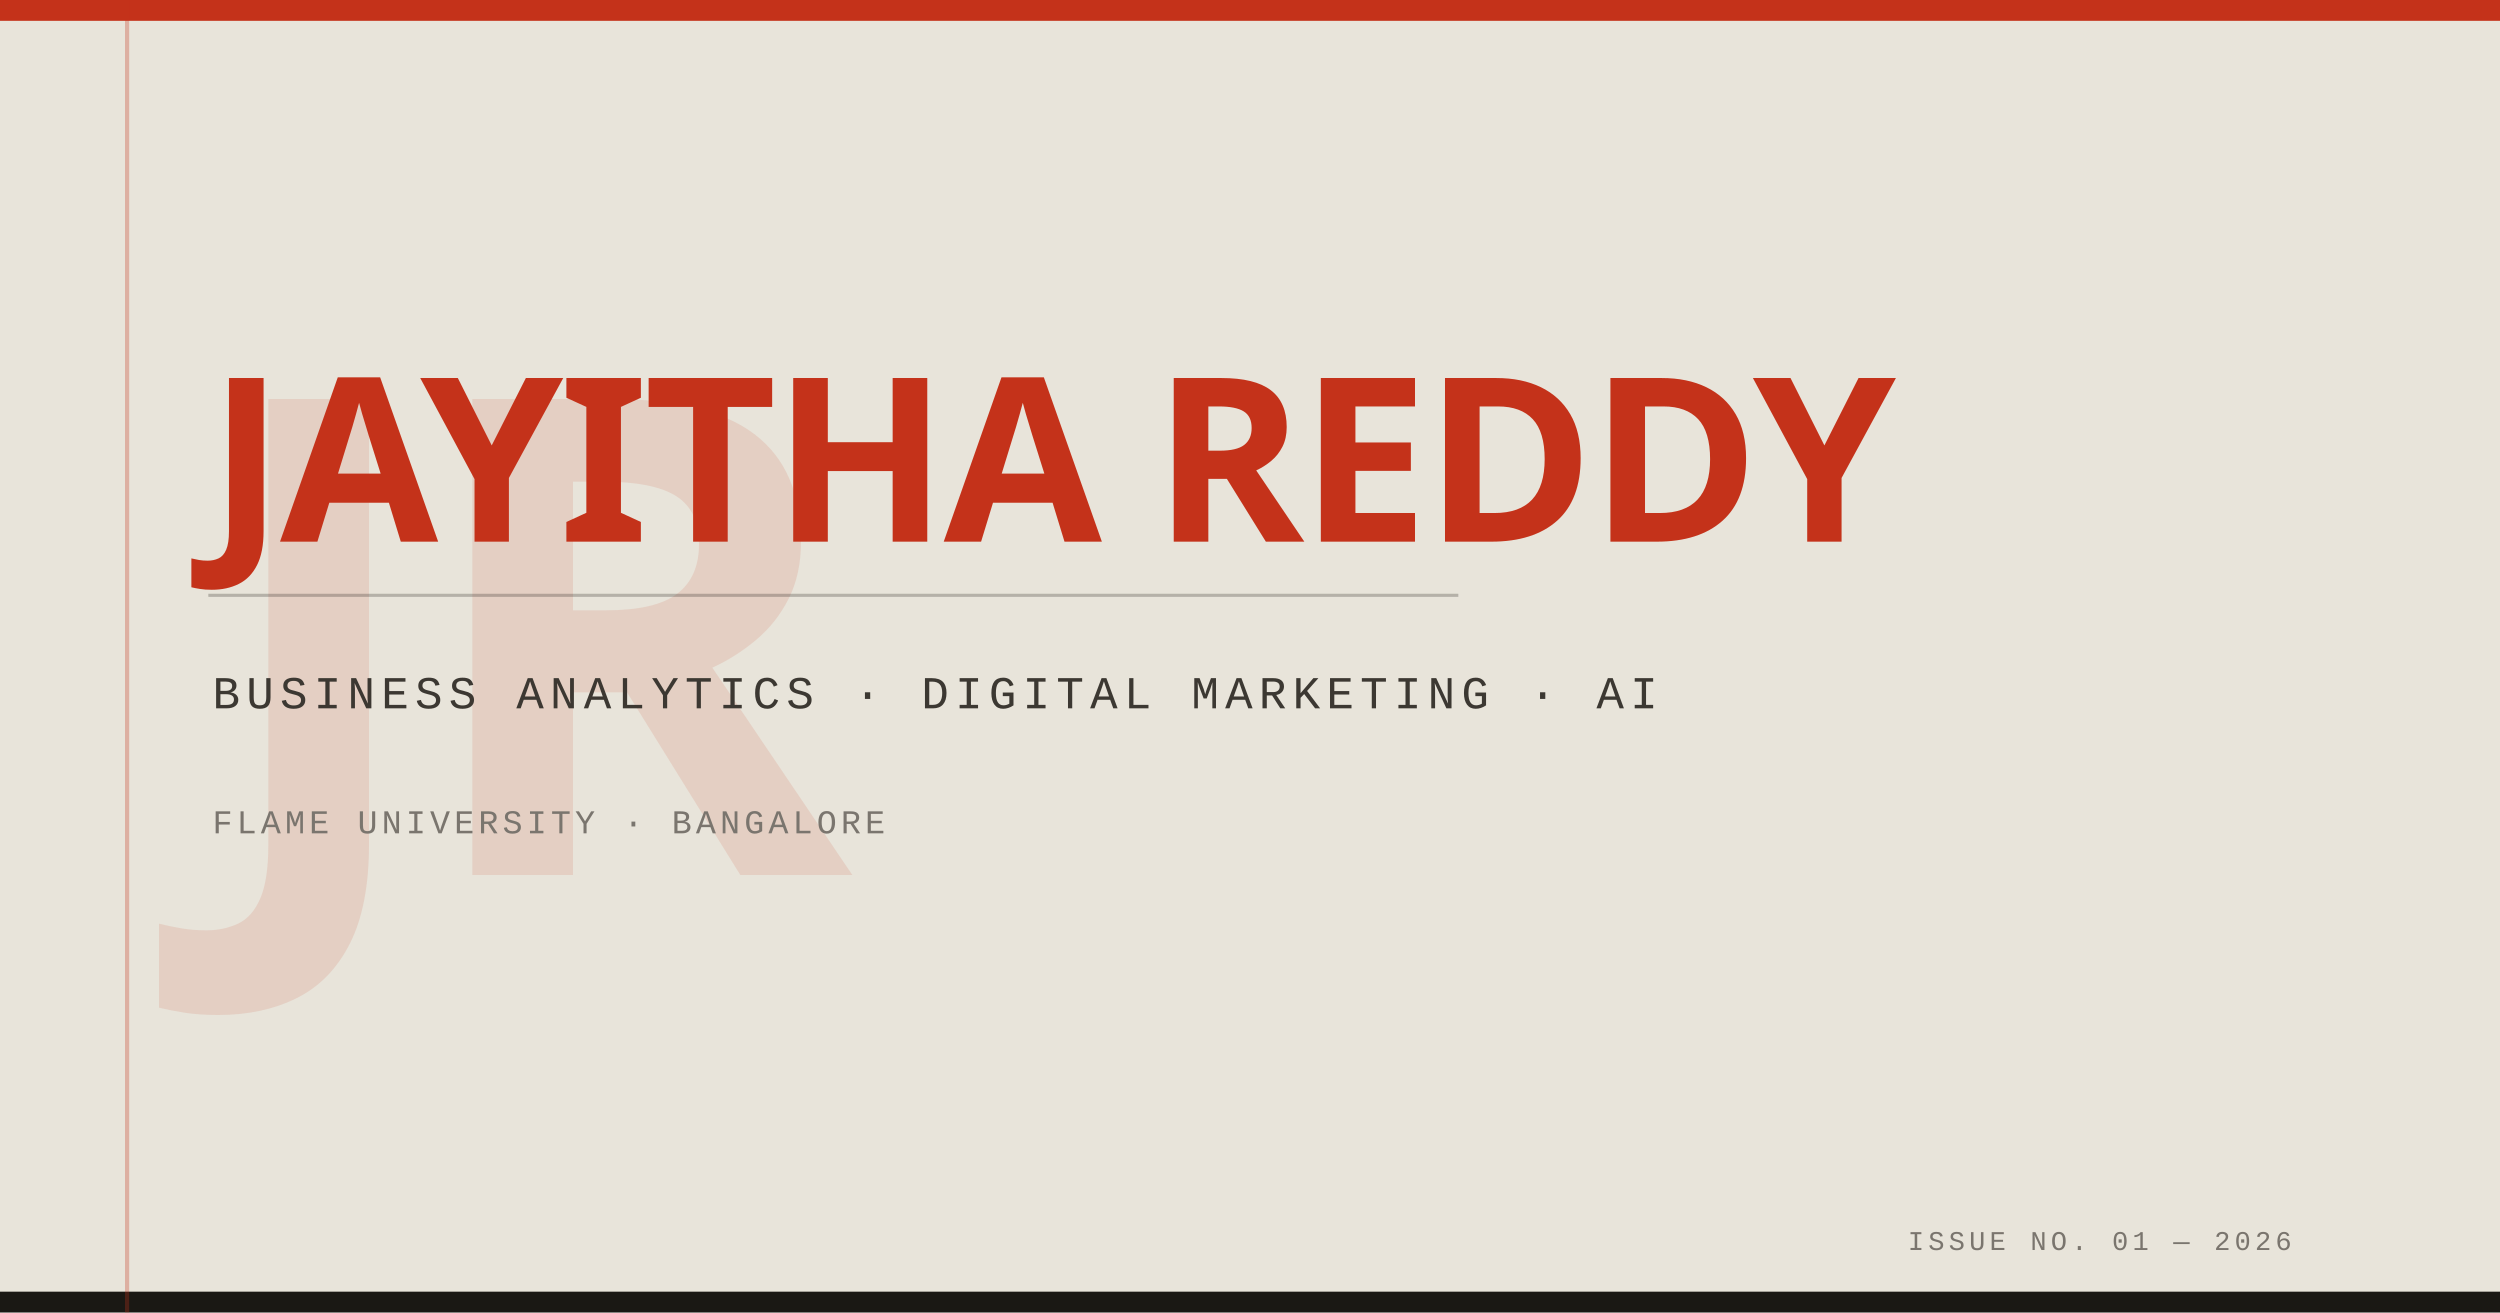
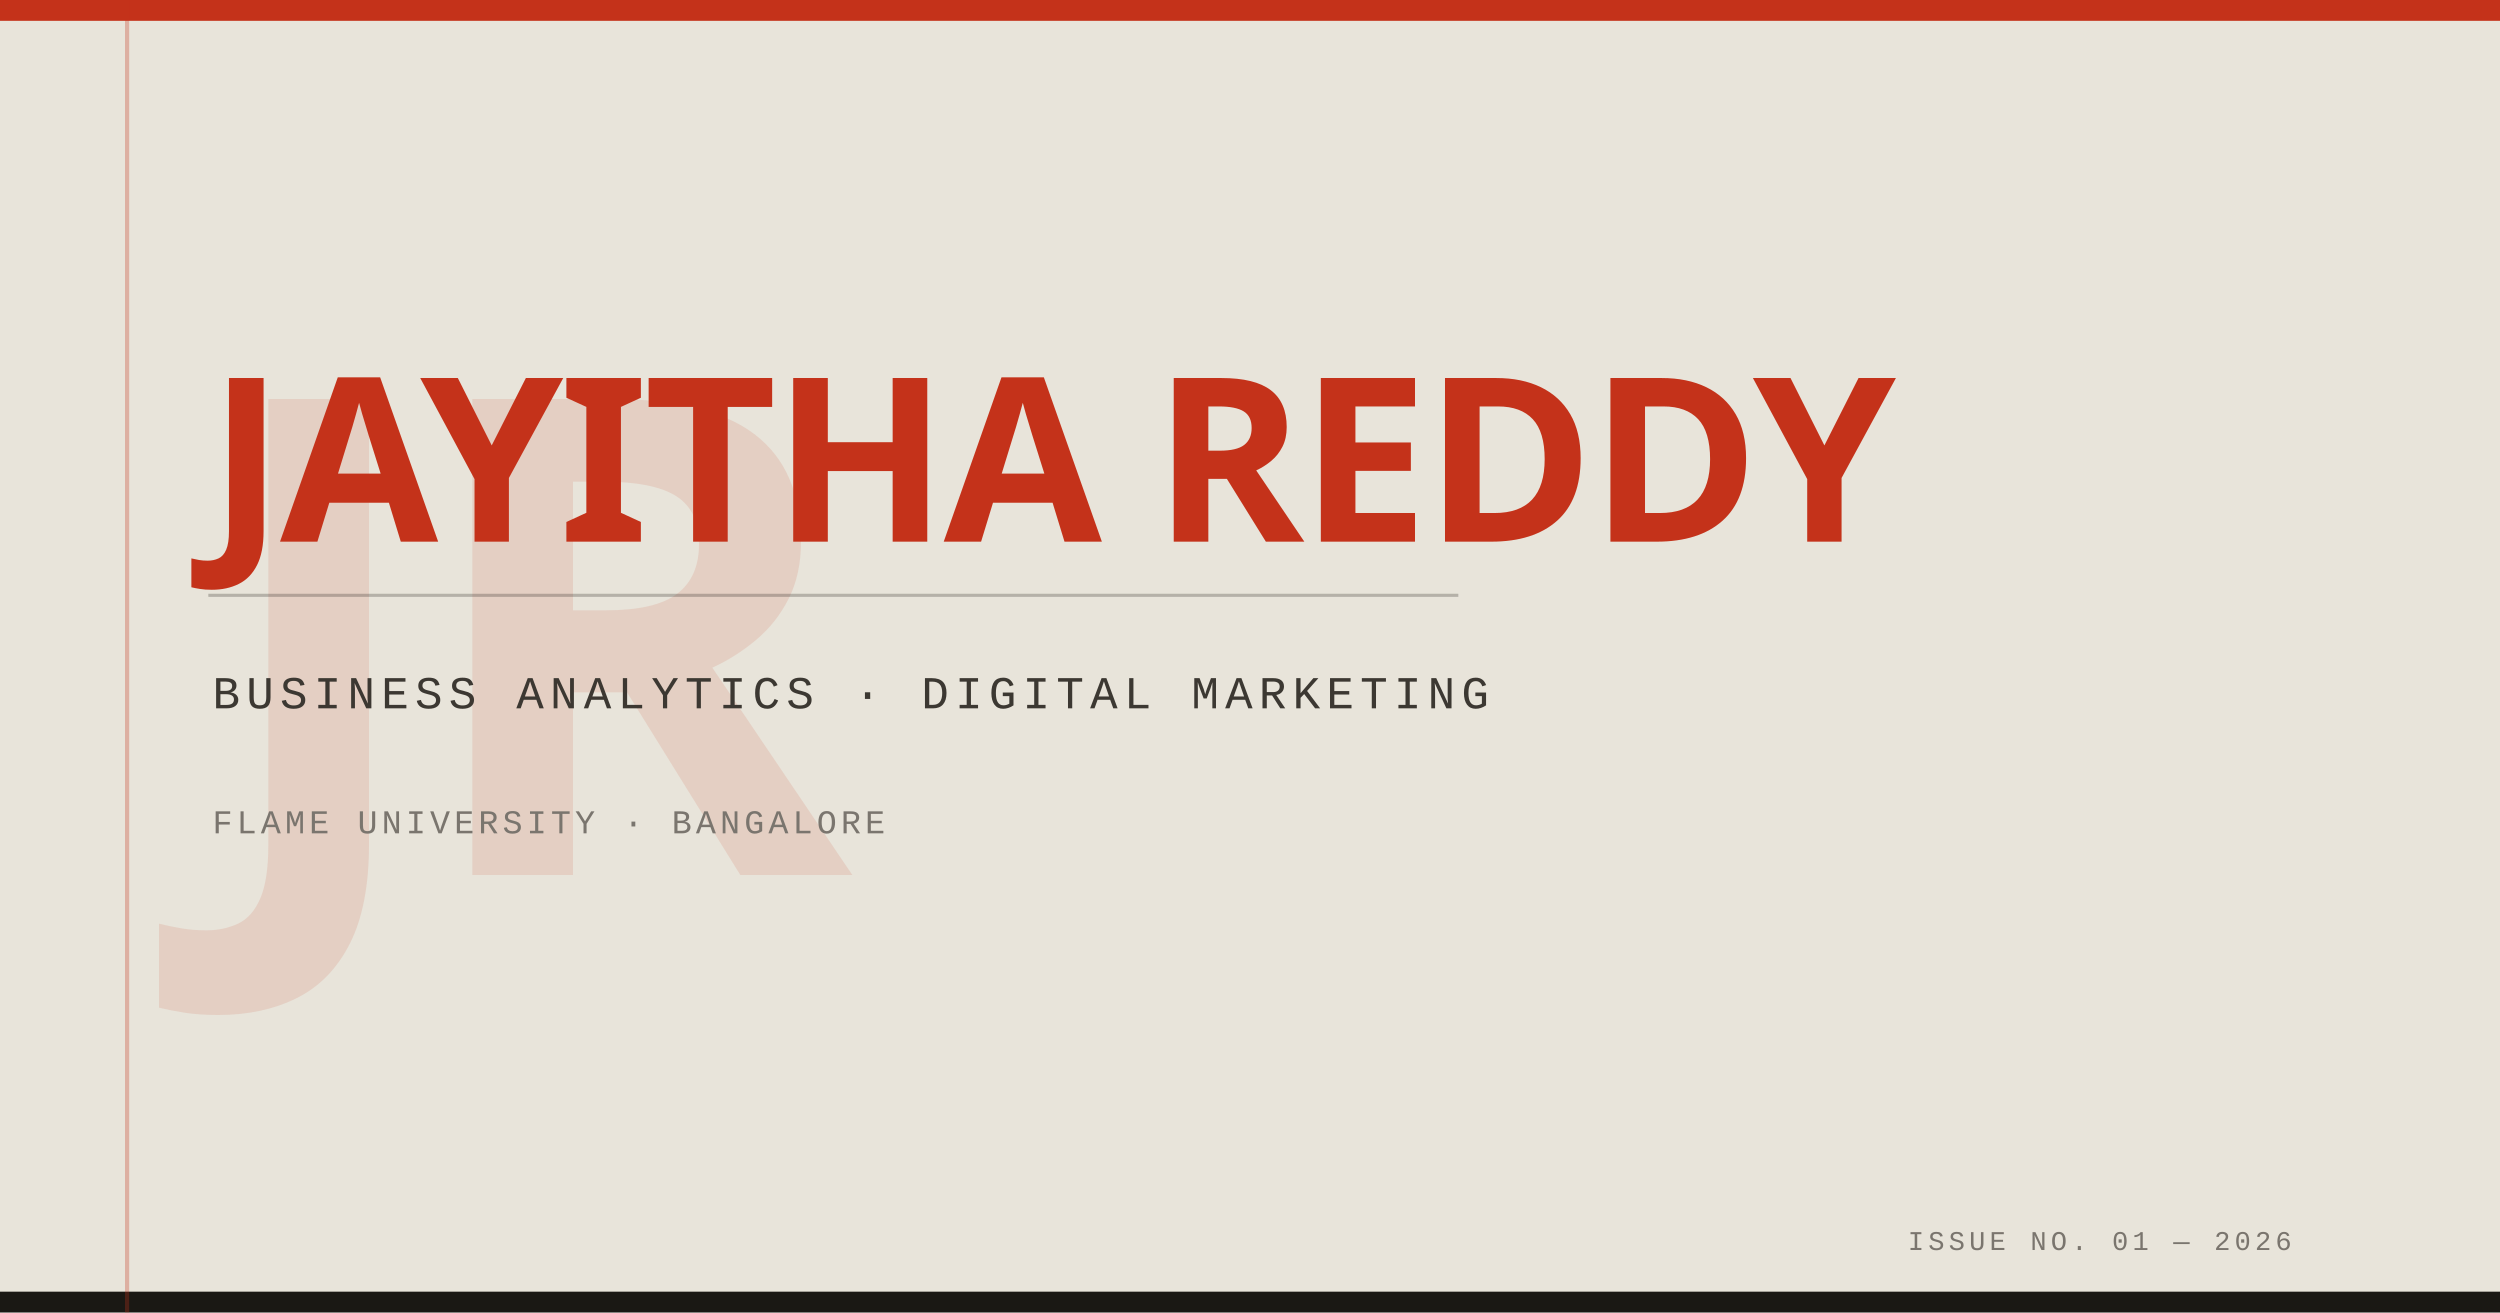
<svg xmlns="http://www.w3.org/2000/svg" viewBox="0 0 1200 630">
  <rect width="1200" height="630" fill="#E8E4DA" />
  <rect x="0" y="0" width="1200" height="10" fill="#C4321A" />
  <rect x="0" y="620" width="1200" height="10" fill="#1A1814" />
  <rect x="60" y="0" width="2" height="630" fill="#C4321A" opacity="0.3" />
  <text x="100" y="420" font-family="Impact, sans-serif" font-size="320" font-weight="900" fill="#C4321A" opacity="0.12" letter-spacing="-8">JR</text>
  <text x="100" y="260" font-family="Impact, sans-serif" font-size="110" font-weight="900" fill="#C4321A" letter-spacing="-2">JAYITHA REDDY</text>
  <rect x="100" y="285" width="600" height="1.5" fill="#1A1814" opacity="0.25" />
-   <text x="102" y="340" font-family="'Courier New', monospace" font-size="22" fill="#3C3832" letter-spacing="3">BUSINESS ANALYTICS · DIGITAL MARKETING · AI</text>
+   <text x="102" y="340" font-family="'Courier New', monospace" font-size="22" fill="#3C3832" letter-spacing="3">BUSINESS ANALYTICS · DIGITAL MARKETING</text>
  <text x="102" y="400" font-family="'Courier New', monospace" font-size="16" fill="#7A756E" letter-spacing="2">FLAME UNIVERSITY · BANGALORE</text>
  <text x="1100" y="600" font-family="'Courier New', monospace" font-size="13" fill="#7A756E" letter-spacing="2" text-anchor="end">ISSUE NO. 01 — 2026</text>
</svg>
